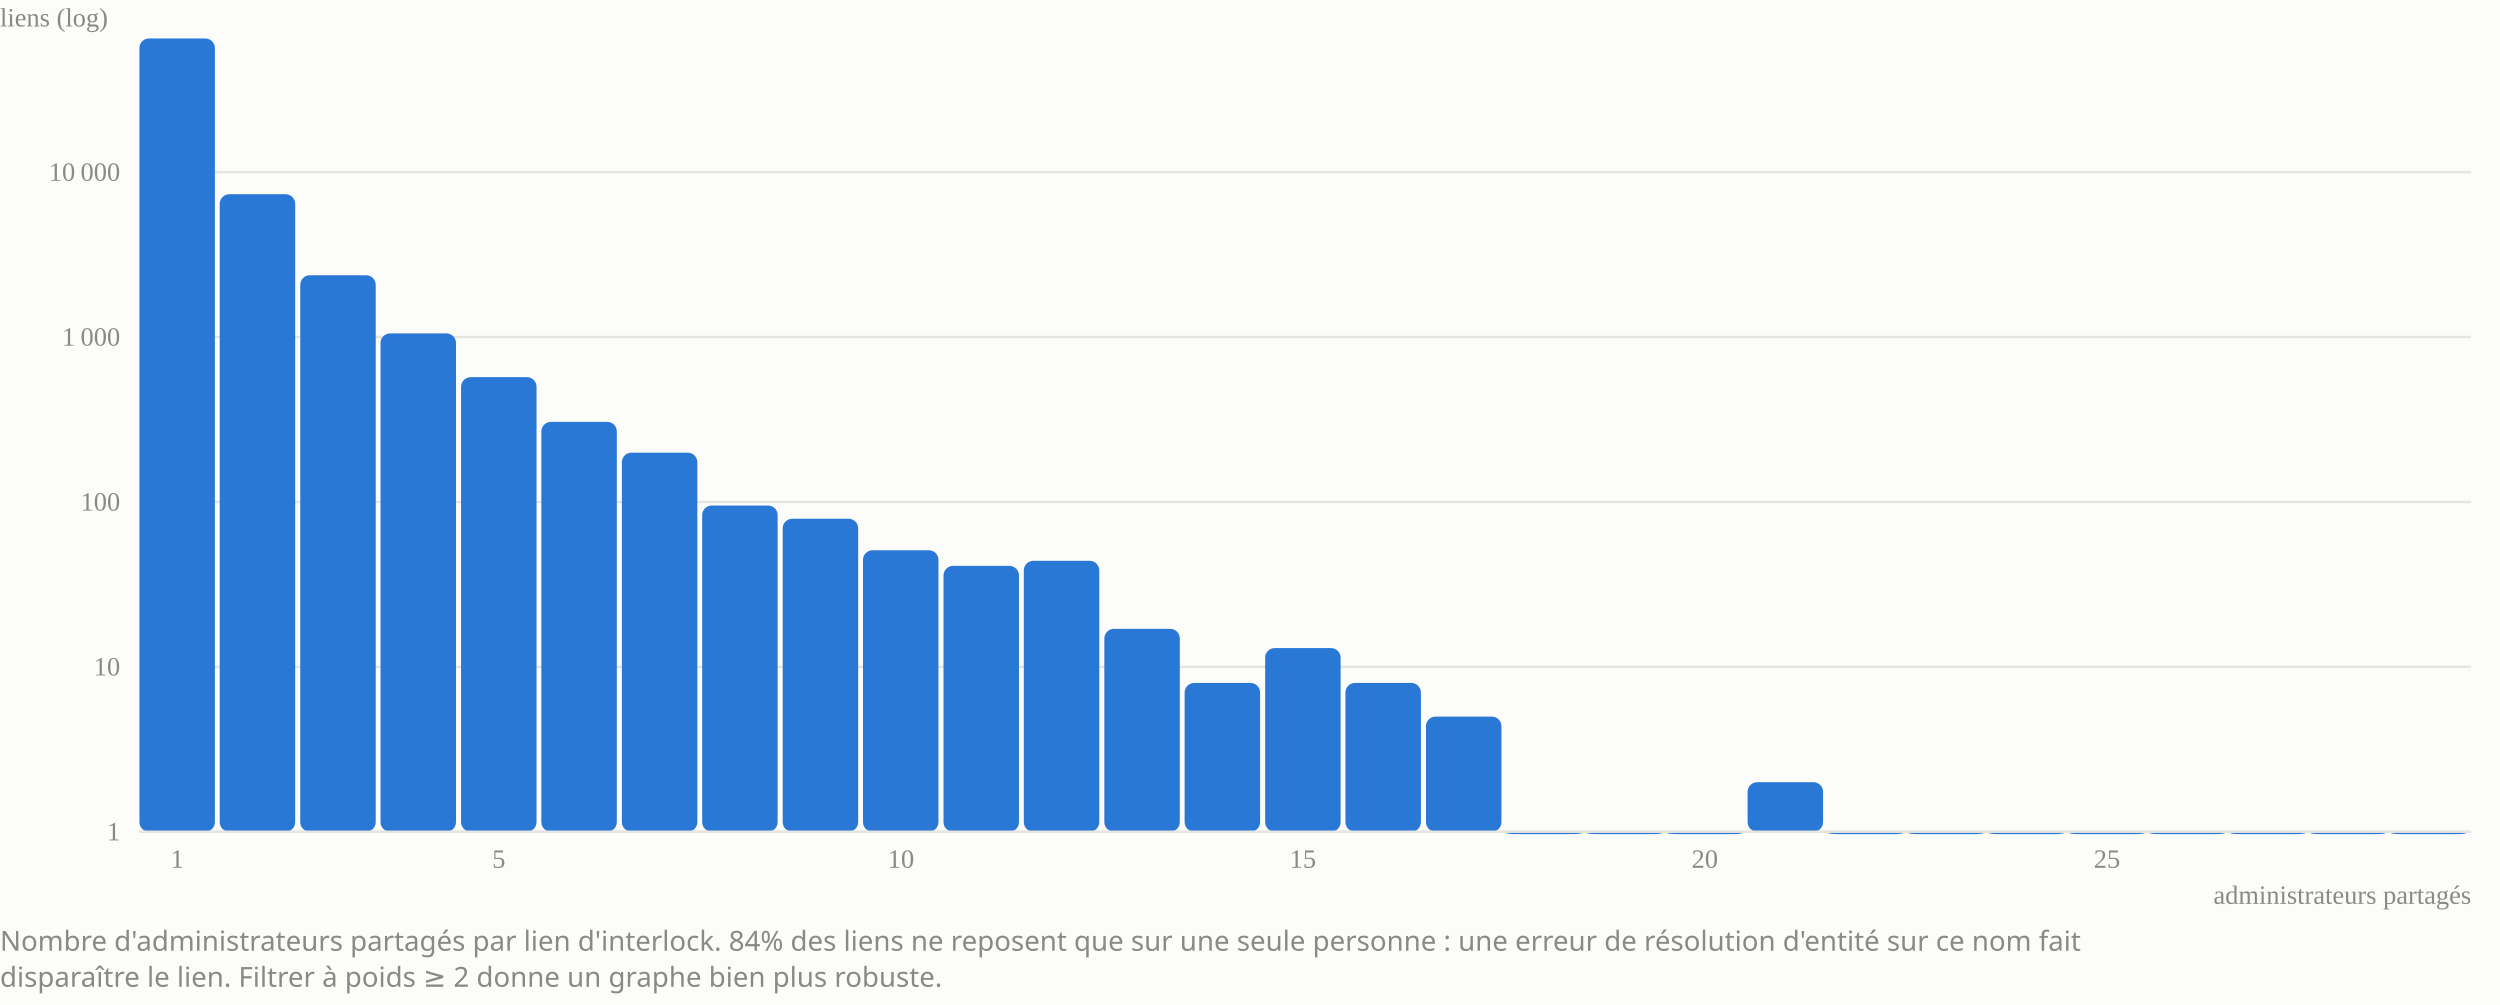
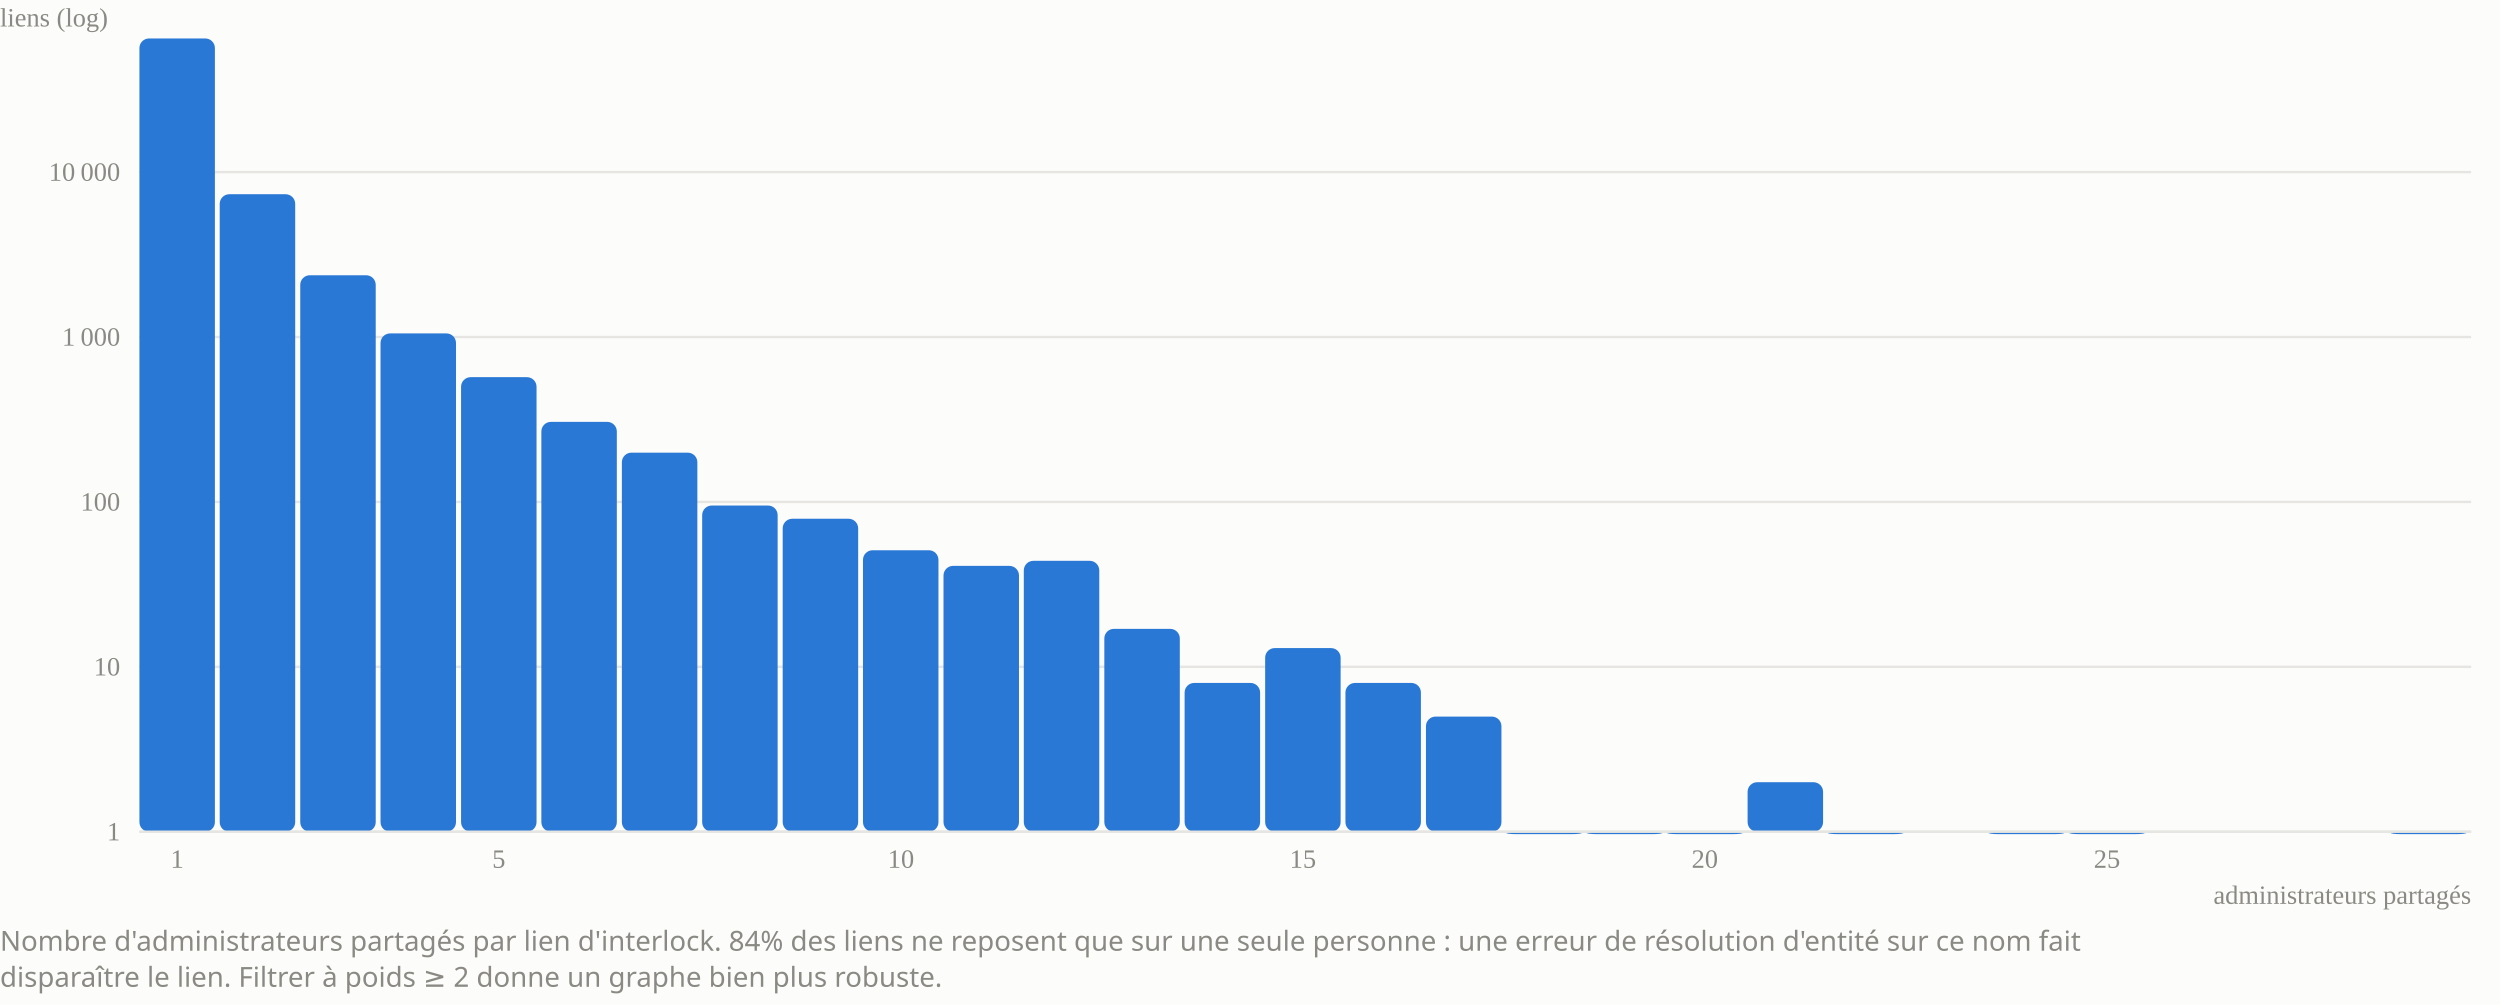
<svg xmlns="http://www.w3.org/2000/svg" viewBox="0 0 1040 418" width="1040" height="418" role="img" aria-label="Robustesse des liens d'interlock">
  <rect width="1040" height="418" fill="#fcfcfb" />
  <line x1="58.0" y1="346.0" x2="1028.0" y2="346.0" stroke="#e6e5e1" stroke-width="1" />
  <text x="50.0" y="349.6" text-anchor="end" font-size="11.0" fill="#8a8983">1</text>
  <line x1="58.0" y1="277.4" x2="1028.0" y2="277.4" stroke="#e6e5e1" stroke-width="1" />
  <text x="50.0" y="281.0" text-anchor="end" font-size="11.0" fill="#8a8983">10</text>
  <line x1="58.0" y1="208.8" x2="1028.0" y2="208.8" stroke="#e6e5e1" stroke-width="1" />
  <text x="50.0" y="212.4" text-anchor="end" font-size="11.0" fill="#8a8983">100</text>
  <line x1="58.0" y1="140.2" x2="1028.0" y2="140.2" stroke="#e6e5e1" stroke-width="1" />
  <text x="50.0" y="143.8" text-anchor="end" font-size="11.0" fill="#8a8983">1 000</text>
  <line x1="58.0" y1="71.6" x2="1028.0" y2="71.6" stroke="#e6e5e1" stroke-width="1" />
  <text x="50.0" y="75.2" text-anchor="end" font-size="11.0" fill="#8a8983">10 000</text>
  <g class="mk">
    <rect x="58.0" y="16.0" width="31.4" height="330.0" rx="4.0" fill="#2a78d6" />
  </g>
  <text x="73.7" y="361.0" text-anchor="middle" font-size="11.0" fill="#8a8983">1</text>
  <g class="mk">
    <rect x="91.4" y="80.8" width="31.4" height="265.2" rx="4.0" fill="#2a78d6" />
  </g>
  <g class="mk">
    <rect x="124.9" y="114.5" width="31.4" height="231.5" rx="4.0" fill="#2a78d6" />
  </g>
  <g class="mk">
    <rect x="158.3" y="138.7" width="31.4" height="207.3" rx="4.0" fill="#2a78d6" />
  </g>
  <g class="mk">
    <rect x="191.8" y="156.9" width="31.4" height="189.1" rx="4.0" fill="#2a78d6" />
  </g>
  <text x="207.5" y="361.0" text-anchor="middle" font-size="11.0" fill="#8a8983">5</text>
  <g class="mk">
    <rect x="225.2" y="175.5" width="31.4" height="170.5" rx="4.0" fill="#2a78d6" />
  </g>
  <g class="mk">
    <rect x="258.7" y="188.3" width="31.4" height="157.7" rx="4.0" fill="#2a78d6" />
  </g>
  <g class="mk">
    <rect x="292.1" y="210.3" width="31.4" height="135.7" rx="4.0" fill="#2a78d6" />
  </g>
  <g class="mk">
    <rect x="325.6" y="215.8" width="31.4" height="130.2" rx="4.0" fill="#2a78d6" />
  </g>
  <g class="mk">
    <rect x="359.0" y="228.9" width="31.4" height="117.1" rx="4.0" fill="#2a78d6" />
  </g>
  <text x="374.8" y="361.0" text-anchor="middle" font-size="11.0" fill="#8a8983">10</text>
  <g class="mk">
    <rect x="392.5" y="235.4" width="31.4" height="110.6" rx="4.0" fill="#2a78d6" />
  </g>
  <g class="mk">
    <rect x="425.9" y="233.3" width="31.4" height="112.7" rx="4.0" fill="#2a78d6" />
  </g>
  <g class="mk">
    <rect x="459.4" y="261.6" width="31.4" height="84.4" rx="4.0" fill="#2a78d6" />
  </g>
  <g class="mk">
    <rect x="492.8" y="284.1" width="31.4" height="61.9" rx="4.0" fill="#2a78d6" />
  </g>
  <g class="mk">
    <rect x="526.3" y="269.6" width="31.4" height="76.4" rx="4.0" fill="#2a78d6" />
  </g>
  <text x="542.0" y="361.0" text-anchor="middle" font-size="11.0" fill="#8a8983">15</text>
  <g class="mk">
    <rect x="559.7" y="284.1" width="31.4" height="61.9" rx="4.0" fill="#2a78d6" />
  </g>
  <g class="mk">
    <rect x="593.2" y="298.1" width="31.4" height="47.9" rx="4.0" fill="#2a78d6" />
  </g>
  <g class="mk">
    <rect x="626.6" y="346.0" width="31.4" height="1.0" rx="4.0" fill="#2a78d6" />
  </g>
  <g class="mk">
    <rect x="660.1" y="346.0" width="31.4" height="1.0" rx="4.0" fill="#2a78d6" />
  </g>
  <g class="mk">
    <rect x="693.5" y="346.0" width="31.4" height="1.0" rx="4.0" fill="#2a78d6" />
  </g>
  <text x="709.2" y="361.0" text-anchor="middle" font-size="11.0" fill="#8a8983">20</text>
  <g class="mk">
    <rect x="727.0" y="325.4" width="31.4" height="20.6" rx="4.0" fill="#2a78d6" />
  </g>
  <g class="mk">
    <rect x="760.4" y="346.0" width="31.4" height="1.0" rx="4.0" fill="#2a78d6" />
  </g>
  <g class="mk">
-     <rect x="793.9" y="346.0" width="31.4" height="1.0" rx="4.0" fill="#2a78d6" />
-   </g>
-   <g class="mk">
    <rect x="827.3" y="346.0" width="31.4" height="1.0" rx="4.0" fill="#2a78d6" />
  </g>
  <g class="mk">
    <rect x="860.8" y="346.0" width="31.4" height="1.0" rx="4.0" fill="#2a78d6" />
  </g>
  <text x="876.5" y="361.0" text-anchor="middle" font-size="11.0" fill="#8a8983">25</text>
-   <g class="mk">
-     <rect x="894.2" y="346.0" width="31.4" height="1.0" rx="4.0" fill="#2a78d6" />
-   </g>
-   <g class="mk">
-     <rect x="927.7" y="346.0" width="31.4" height="1.0" rx="4.0" fill="#2a78d6" />
-   </g>
-   <g class="mk">
-     <rect x="961.1" y="346.0" width="31.4" height="1.0" rx="4.0" fill="#2a78d6" />
-   </g>
  <g class="mk">
    <rect x="994.6" y="346.0" width="31.4" height="1.0" rx="4.0" fill="#2a78d6" />
  </g>
  <line x1="58.0" y1="346.0" x2="1028.0" y2="346.0" stroke="#e6e5e1" stroke-width="1" />
  <text x="0.0" y="11.0" text-anchor="start" font-size="11.0" fill="#8a8983">liens (log)</text>
  <text x="1028.0" y="376.0" text-anchor="end" font-size="11.0" fill="#8a8983">administrateurs partagés</text>
  <g font-size="11.5" font-family="ui-sans-serif,system-ui,sans-serif" fill="#8a8983">
    <text x="0" y="395.5">Nombre d'administrateurs partagés par lien d'interlock. 84% des liens ne reposent que sur une seule personne : une erreur de résolution d'entité sur ce nom fait</text>
    <text x="0" y="410.5">disparaître le lien. Filtrer à poids ≥ 2 donne un graphe bien plus robuste.</text>
  </g>
</svg>
